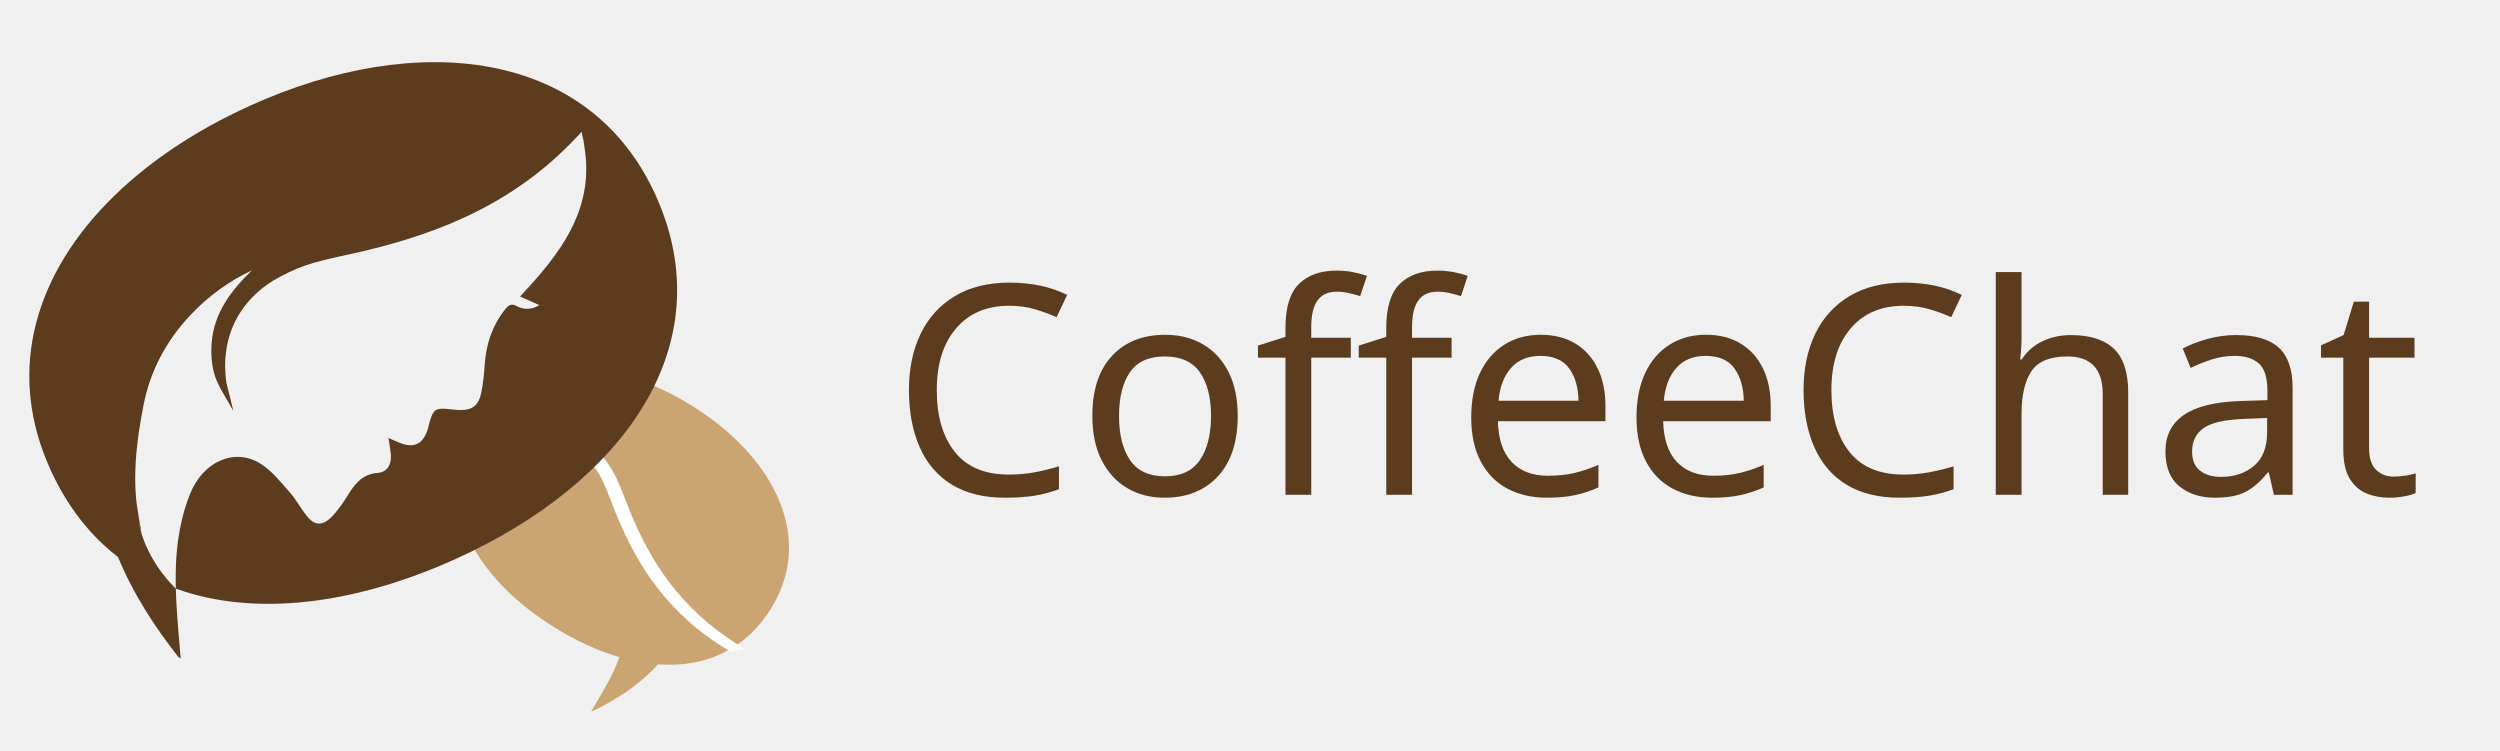
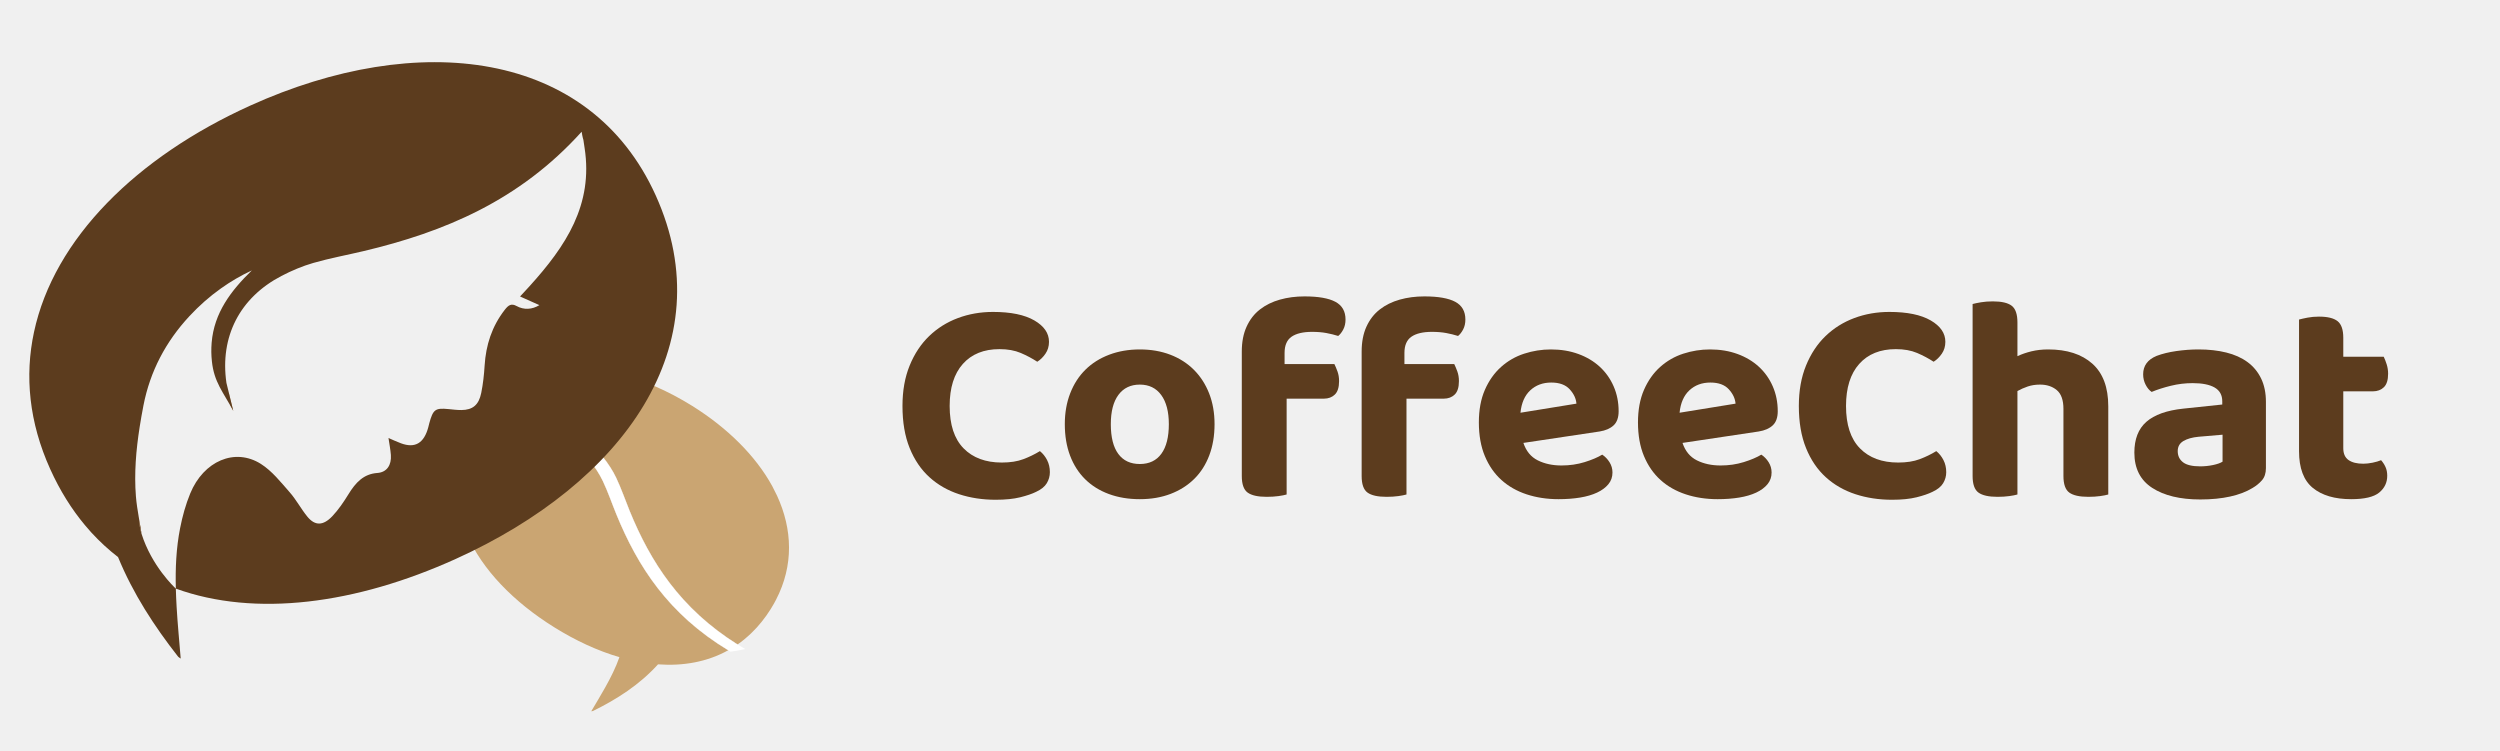
<svg xmlns="http://www.w3.org/2000/svg" version="1.1" id="Layer_1" x="0px" y="0px" width="1225.114px" height="367.989px" viewBox="0 0 1225.114 367.989" enable-background="new 0 0 1225.114 367.989" xml:space="preserve">
-   <text transform="matrix(1 0 0 1 436.6543 242.4639)" fill="#5C3C1E" font-family="'BalooTamma2-Bold'" font-size="143.598">CoffeeChat</text>
+   <g>
+     <path fill="#5C3C1E" d="M514.054,167.506c0,2.203-0.574,4.142-1.724,5.815c-1.148,1.677-2.49,2.993-4.021,3.949   c-2.49-1.627-5.194-3.062-8.113-4.308c-2.921-1.243-6.39-1.867-10.411-1.867c-7.66,0-13.642,2.419-17.949,7.252   c-4.309,4.835-6.462,11.703-6.462,20.606c0,9.189,2.272,16.107,6.82,20.75c4.546,4.644,10.793,6.964,18.74,6.964   c4.114,0,7.633-0.55,10.554-1.651c2.919-1.1,5.623-2.416,8.113-3.949c1.437,1.149,2.607,2.61,3.519,4.38   c0.908,1.772,1.364,3.759,1.364,5.96c0,1.916-0.503,3.711-1.508,5.385c-1.005,1.676-2.753,3.087-5.241,4.236   c-1.916,0.958-4.501,1.842-7.755,2.656c-3.255,0.812-7.276,1.221-12.062,1.221c-6.415,0-12.399-0.911-17.95-2.729   c-5.553-1.817-10.389-4.595-14.503-8.329c-4.117-3.733-7.349-8.494-9.693-14.288c-2.347-5.791-3.518-12.658-3.518-20.605   c0-7.468,1.171-14.073,3.518-19.816c2.345-5.744,5.528-10.555,9.55-14.432c4.021-3.878,8.71-6.821,14.072-8.832   c5.36-2.01,11.104-3.015,17.231-3.015c8.71,0,15.46,1.389,20.248,4.164C511.659,159.801,514.054,163.295,514.054,167.506z" />
+     <path fill="#5C3C1E" d="M595.185,207.856c0,5.65-0.861,10.748-2.585,15.294c-1.723,4.548-4.188,8.4-7.396,11.56   c-3.208,3.159-7.061,5.6-11.56,7.323c-4.501,1.723-9.526,2.585-15.077,2.585c-5.554,0-10.604-0.84-15.149-2.514   c-4.549-1.674-8.426-4.092-11.632-7.251c-3.208-3.159-5.672-7.012-7.396-11.56c-1.723-4.546-2.585-9.693-2.585-15.438   c0-5.551,0.885-10.602,2.657-15.149c1.771-4.546,4.259-8.4,7.467-11.56c3.206-3.159,7.084-5.6,11.632-7.323   c4.546-1.724,9.549-2.585,15.006-2.585c5.456,0,10.433,0.861,14.934,2.585c4.499,1.724,8.352,4.189,11.56,7.396   c3.207,3.208,5.695,7.061,7.468,11.56C594.298,197.28,595.185,202.306,595.185,207.856z M558.567,188.471   c-4.501,0-7.994,1.677-10.482,5.026c-2.491,3.353-3.734,8.138-3.734,14.359c0,6.415,1.221,11.272,3.662,14.575   s5.959,4.954,10.555,4.954c4.595,0,8.113-1.674,10.554-5.025c2.441-3.35,3.662-8.186,3.662-14.504   c0-6.125-1.245-10.889-3.733-14.287C566.56,190.172,563.065,188.471,558.567,188.471z" />
+     <path fill="#5C3C1E" d="M629.503,178.419h24.411c0.479,0.958,0.98,2.154,1.508,3.59c0.525,1.437,0.79,3.016,0.79,4.739   c0,3.064-0.695,5.266-2.082,6.605c-1.389,1.342-3.184,2.011-5.385,2.011h-18.237v46.956c-0.958,0.287-2.297,0.55-4.021,0.79   c-1.723,0.237-3.64,0.358-5.744,0.358c-4.308,0-7.42-0.695-9.334-2.082c-1.916-1.387-2.871-4.093-2.871-8.113v-61.029   c0-4.688,0.789-8.759,2.369-12.205c1.579-3.446,3.756-6.247,6.533-8.4c2.775-2.154,6.031-3.756,9.765-4.811   c3.733-1.053,7.755-1.58,12.062-1.58c6.796,0,11.847,0.887,15.149,2.657c3.303,1.772,4.954,4.666,4.954,8.688   c0,1.819-0.358,3.424-1.077,4.811c-0.718,1.389-1.557,2.466-2.513,3.23c-1.819-0.574-3.758-1.052-5.815-1.436   c-2.06-0.382-4.38-0.574-6.965-0.574c-4.404,0-7.754,0.789-10.052,2.369c-2.298,1.579-3.446,4.236-3.446,7.97V178.419z    M688.234,178.419h24.411c0.479,0.958,0.98,2.154,1.508,3.59c0.525,1.437,0.79,3.016,0.79,4.739c0,3.064-0.695,5.266-2.082,6.605   c-1.389,1.342-3.184,2.011-5.385,2.011h-18.237v46.956c-0.958,0.287-2.297,0.55-4.021,0.79c-1.723,0.237-3.64,0.358-5.744,0.358   c-4.308,0-7.42-0.695-9.334-2.082c-1.916-1.387-2.871-4.093-2.871-8.113v-61.029c0-4.688,0.789-8.759,2.369-12.205   c1.579-3.446,3.756-6.247,6.533-8.4c2.775-2.154,6.031-3.756,9.765-4.811c3.733-1.053,7.755-1.58,12.062-1.58   c6.796,0,11.847,0.887,15.149,2.657c3.303,1.772,4.954,4.666,4.954,8.688c0,1.819-0.358,3.424-1.077,4.811   c-0.718,1.389-1.557,2.466-2.513,3.23c-1.819-0.574-3.758-1.052-5.815-1.436c-2.06-0.382-4.38-0.574-6.965-0.574   c-4.404,0-7.754,0.789-10.052,2.369c-2.298,1.579-3.446,4.236-3.446,7.97V178.419z" />
+     <path fill="#5C3C1E" d="M746.533,217.047c1.34,4.021,3.685,6.87,7.036,8.544c3.351,1.677,7.228,2.514,11.632,2.514   c4.021,0,7.802-0.55,11.344-1.651c3.541-1.1,6.413-2.32,8.616-3.662c1.436,0.958,2.632,2.203,3.59,3.733   c0.956,1.532,1.437,3.209,1.437,5.026c0,2.203-0.671,4.117-2.011,5.743c-1.342,1.629-3.184,2.993-5.528,4.093   c-2.348,1.1-5.123,1.914-8.329,2.441c-3.208,0.525-6.727,0.79-10.555,0.79c-5.649,0-10.866-0.79-15.651-2.37   c-4.788-1.579-8.903-3.924-12.35-7.036c-3.446-3.109-6.152-7.012-8.113-11.703c-1.963-4.689-2.944-10.195-2.944-16.514   c0-6.125,0.981-11.438,2.944-15.939c1.961-4.498,4.595-8.232,7.897-11.2c3.303-2.967,7.084-5.145,11.345-6.534   c4.259-1.387,8.638-2.082,13.139-2.082c4.883,0,9.356,0.743,13.427,2.226c4.067,1.485,7.562,3.567,10.482,6.247   c2.919,2.681,5.192,5.888,6.821,9.621c1.626,3.733,2.44,7.804,2.44,12.205c0,3.065-0.814,5.363-2.44,6.894   c-1.629,1.532-3.927,2.537-6.893,3.015L746.533,217.047z M760.175,187.466c-4.117,0-7.538,1.271-10.267,3.806   c-2.729,2.537-4.333,6.199-4.811,10.985l27.427-4.452c-0.192-2.488-1.292-4.833-3.303-7.036   C767.212,188.567,764.196,187.466,760.175,187.466z" />
+     <path fill="#5C3C1E" d="M824.507,217.047c1.34,4.021,3.685,6.87,7.036,8.544c3.351,1.677,7.228,2.514,11.632,2.514   c4.021,0,7.802-0.55,11.344-1.651c3.541-1.1,6.413-2.32,8.616-3.662c1.436,0.958,2.632,2.203,3.59,3.733   c0.956,1.532,1.437,3.209,1.437,5.026c0,2.203-0.671,4.117-2.011,5.743c-1.342,1.629-3.184,2.993-5.528,4.093   c-2.348,1.1-5.123,1.914-8.329,2.441c-3.208,0.525-6.727,0.79-10.555,0.79c-5.649,0-10.866-0.79-15.651-2.37   c-4.788-1.579-8.903-3.924-12.35-7.036c-3.446-3.109-6.152-7.012-8.113-11.703c-1.963-4.689-2.944-10.195-2.944-16.514   c0-6.125,0.981-11.438,2.944-15.939c1.961-4.498,4.595-8.232,7.897-11.2c3.303-2.967,7.084-5.145,11.345-6.534   c4.259-1.387,8.638-2.082,13.139-2.082c4.883,0,9.356,0.743,13.427,2.226c4.067,1.485,7.562,3.567,10.482,6.247   c2.919,2.681,5.192,5.888,6.821,9.621c1.626,3.733,2.44,7.804,2.44,12.205c0,3.065-0.814,5.363-2.44,6.894   c-1.629,1.532-3.927,2.537-6.893,3.015L824.507,217.047z M838.148,187.466c-4.117,0-7.538,1.271-10.267,3.806   c-2.729,2.537-4.333,6.199-4.811,10.985l27.427-4.452c-0.192-2.488-1.292-4.833-3.303-7.036   C845.186,188.567,842.17,187.466,838.148,187.466z" />
+     <path fill="#5C3C1E" d="M953.313,167.506c0,2.203-0.574,4.142-1.724,5.815c-1.148,1.677-2.49,2.993-4.021,3.949   c-2.49-1.627-5.194-3.062-8.113-4.308c-2.921-1.243-6.39-1.867-10.411-1.867c-7.66,0-13.642,2.419-17.949,7.252   c-4.309,4.835-6.462,11.703-6.462,20.606c0,9.189,2.272,16.107,6.82,20.75c4.546,4.644,10.793,6.964,18.74,6.964   c4.114,0,7.633-0.55,10.554-1.651c2.919-1.1,5.623-2.416,8.113-3.949c1.437,1.149,2.607,2.61,3.519,4.38   c0.908,1.772,1.364,3.759,1.364,5.96c0,1.916-0.503,3.711-1.508,5.385c-1.005,1.676-2.753,3.087-5.241,4.236   c-1.916,0.958-4.501,1.842-7.755,2.656c-3.255,0.812-7.276,1.221-12.062,1.221c-6.415,0-12.399-0.911-17.95-2.729   c-5.553-1.817-10.389-4.595-14.503-8.329c-4.117-3.733-7.349-8.494-9.693-14.288c-2.347-5.791-3.518-12.658-3.518-20.605   c0-7.468,1.171-14.073,3.518-19.816c2.345-5.744,5.528-10.555,9.55-14.432c4.021-3.878,8.71-6.821,14.072-8.832   c5.36-2.01,11.104-3.015,17.231-3.015c8.71,0,15.46,1.389,20.248,4.164C950.919,159.801,953.313,163.295,953.313,167.506z" />
+     <path fill="#5C3C1E" d="M984.615,243.11c-1.723,0.237-3.64,0.358-5.744,0.358c-4.308,0-7.42-0.695-9.334-2.082   c-1.916-1.387-2.871-4.093-2.871-8.113v-84.292c1.052-0.287,2.44-0.574,4.164-0.861c1.723-0.287,3.637-0.431,5.744-0.431   c4.308,0,7.395,0.718,9.262,2.154c1.866,1.436,2.8,4.164,2.8,8.185v16.514c2.011-0.956,4.283-1.745,6.821-2.369   c2.535-0.621,5.288-0.934,8.257-0.934c9.19,0,16.393,2.322,21.611,6.965c5.217,4.645,7.826,11.608,7.826,20.894v43.223   c-0.958,0.287-2.298,0.55-4.021,0.79c-1.724,0.237-3.64,0.358-5.744,0.358c-4.308,0-7.42-0.695-9.334-2.082   c-1.916-1.387-2.872-4.093-2.872-8.113V200.39c0-4.308-1.077-7.37-3.23-9.19c-2.154-1.817-4.907-2.729-8.257-2.729   c-2.204,0-4.214,0.312-6.031,0.934c-1.819,0.624-3.496,1.364-5.026,2.226v50.69C987.678,242.607,986.339,242.87,984.615,243.11z" />
+     <path fill="#5C3C1E" d="M1077.379,171.239c4.977,0,9.5,0.503,13.57,1.508c4.067,1.005,7.538,2.562,10.41,4.667   c2.872,2.106,5.098,4.788,6.678,8.042c1.579,3.255,2.369,7.085,2.369,11.487v32.453c0,2.49-0.646,4.477-1.938,5.959   c-1.292,1.485-2.85,2.753-4.667,3.806c-2.969,1.819-6.605,3.209-10.913,4.164c-4.309,0.956-9.19,1.437-14.647,1.437   c-9.861,0-17.712-1.892-23.55-5.673c-5.841-3.78-8.76-9.549-8.76-17.303c0-6.605,1.961-11.632,5.888-15.078   c3.925-3.446,9.955-5.601,18.094-6.462l19.099-2.011v-1.579c0-3.062-1.246-5.313-3.734-6.749c-2.49-1.437-6.08-2.154-10.77-2.154   c-3.64,0-7.204,0.431-10.698,1.293c-3.495,0.861-6.63,1.866-9.405,3.016c-1.148-0.766-2.132-1.939-2.943-3.519   c-0.814-1.58-1.221-3.278-1.221-5.098c0-4.212,2.201-7.228,6.605-9.047c2.775-1.052,6.006-1.842,9.692-2.369   C1070.222,171.504,1073.836,171.239,1077.379,171.239z M1078.24,228.535c2.104,0,4.188-0.216,6.247-0.646   c2.058-0.431,3.612-0.98,4.667-1.651v-13.211l-11.775,1.005c-3.064,0.287-5.528,0.983-7.396,2.082   c-1.866,1.103-2.8,2.754-2.8,4.954c0,2.298,0.861,4.117,2.585,5.457C1071.491,227.866,1074.314,228.535,1078.24,228.535z" />
+     <path fill="#5C3C1E" d="M1150.899,225.447c1.724,1.198,4.115,1.795,7.18,1.795c1.437,0,2.967-0.166,4.596-0.502   c1.626-0.335,3.016-0.741,4.164-1.221c0.861,0.958,1.579,2.06,2.154,3.303c0.574,1.245,0.861,2.681,0.861,4.308   c0,3.353-1.317,6.104-3.949,8.257c-2.634,2.154-7.204,3.231-13.714,3.231c-8.041,0-14.312-1.845-18.811-5.529   c-4.501-3.684-6.749-9.692-6.749-18.021v-64.475c1.052-0.287,2.44-0.597,4.164-0.934c1.723-0.334,3.59-0.503,5.601-0.503   c4.211,0,7.251,0.743,9.118,2.226c1.866,1.485,2.8,4.189,2.8,8.113v9.334h19.816c0.479,0.958,0.956,2.179,1.437,3.662   c0.478,1.485,0.718,3.04,0.718,4.667c0,3.064-0.695,5.266-2.082,6.605c-1.389,1.342-3.184,2.01-5.385,2.01h-14.504v27.858   C1148.314,222.313,1149.176,224.252,1150.899,225.447z" />
+   </g>
  <path fill-rule="evenodd" clip-rule="evenodd" fill="#CAA572" d="M380.266,293.945c-0.592,1.17-1.242,2.31-1.963,3.478  c-0.16,0.318-0.361,0.636-0.562,0.953c-2.857,4.574-6.075,8.541-9.582,11.903c-0.505,0.491-0.98,0.953-1.501,1.386  c-0.647,0.605-1.298,1.169-1.978,1.702c-1.052,0.866-2.135,1.673-3.245,2.438c-28.094-17.604-42.666-40.53-52.839-65.377  c-2.223-5.455-4.1-10.981-6.652-16.364c-1.659-3.491-3.91-6.896-6.465-10.101c-10.388-13.014-27.113-17.979-45.755-13.765  c-2.553,0.577,28.83,2.424,39.22,15.438c2.553,3.205,4.805,6.623,6.463,10.101c2.555,5.383,4.416,10.924,6.652,16.378  c10.418,25.409,25.41,48.813,54.787,66.547c-10.186,5.671-21.933,7.806-34.385,6.896c-9.176,10.115-20.171,17.1-31.874,22.856  c-0.2,0.101-0.461,0.072-0.851,0.145c2.382-4.04,4.717-7.864,6.911-11.804c2.627-4.718,5.078-9.537,6.897-14.717  c-10.649-3.103-21.485-8.109-32.046-14.704c-39.97-24.977-61.137-63.171-38.499-99.431c18.744-29.969,53.504-33.519,88.062-18.57  c6.088,2.64,12.191,5.858,18.195,9.595c17.4,10.88,31.095,24.53,39.203,39.334c0.822,1.544,1.602,3.089,2.322,4.631  C388.375,259.389,389.023,277.093,380.266,293.945z" />
  <path fill="#C69C6D" d="M361.435,315.806c-1.485,1.039-3.017,2.006-4.589,2.857c-29.377-17.733-44.369-41.138-54.787-66.547  c-2.236-5.454-4.098-10.995-6.652-16.378c-1.658-3.478-3.91-6.896-6.463-10.101c-10.39-13.015-41.772-14.861-39.22-15.438  c18.642-4.214,35.367,0.751,45.755,13.765c2.555,3.205,4.806,6.609,6.465,10.101c2.553,5.383,4.43,10.909,6.652,16.364  C318.769,275.275,333.341,298.202,361.435,315.806z" />
  <path fill-rule="evenodd" clip-rule="evenodd" fill="#FFFFFF" d="M365.172,318.071c-2.453,0.562-4.848,0.995-7.186,1.284  c-0.375-0.23-0.766-0.446-1.141-0.692c-29.377-17.733-44.369-41.138-54.787-66.547c-2.236-5.454-4.098-10.995-6.652-16.378  c-1.658-3.478-3.91-6.896-6.463-10.101c-10.39-13.015-41.772-14.861-39.22-15.438c18.642-4.214,35.367,0.751,45.755,13.765  c2.555,3.205,4.806,6.609,6.465,10.101c2.553,5.383,4.43,10.909,6.652,16.364c10.173,24.847,24.745,47.773,52.839,65.377  C362.647,316.571,363.902,317.32,365.172,318.071z" />
  <path fill="#C69C6D" d="M114.307,201.339c-0.461-0.864-0.952-1.789-1.443-2.77c-0.159-1.024-0.316-2.034-0.462-3.03  c-0.173-1.155-0.303-2.295-0.388-3.435" />
  <path fill="#5C3C1E" d="M114.307,201.339c-4.964-9.263-9.436-14.082-10.475-24.355c-0.318-2.915-0.375-5.931-0.115-9.062  c1.197-14.645,9.508-25.524,19.693-35.409c-5.323,2.482-10.387,5.426-15.164,8.845c-5.51,3.91-10.647,8.442-15.424,13.578  c-11.616,12.51-19.264,27.041-22.523,43.749c-0.679,3.492-1.3,6.998-1.848,10.489c-1.789,11.4-2.741,22.771-1.846,34.054  c0.272,3.404,0.808,6.753,1.398,10.216c0.059,0.375,0.13,0.75,0.188,1.14c0.116,2.452,0.477,4.806,1.154,6.955  c5.022,15.915,16.104,26.246,16.796,26.881c0.015,0.016,0.015,0.016,0.028,0.029c0.072,3.029,0.217,6.031,0.389,9.047  c0.477,8.326,1.3,16.579,1.992,25.223c-0.592-0.433-1.023-0.606-1.284-0.939c-11.701-14.962-22.062-30.849-29.42-48.783  c-1.142-0.881-2.267-1.775-3.362-2.713c-2.251-1.892-4.432-3.896-6.537-6.003c-2.193-2.179-4.285-4.473-6.29-6.896l-0.017-0.015  c-6.564-7.851-12.278-16.969-17.011-27.443c-10.433-23.059-12.568-45.756-7.966-67.197c9.799-45.784,50.258-85.781,106.055-111.019  c81.93-37.067,166.209-27.603,198.603,44.024c33.316,73.646-16.161,141.159-98.089,178.214  c-48.857,22.104-98.132,28.613-137.062,14.501c-0.259-9.841,0.144-19.738,2.106-29.695c1.112-5.713,2.713-11.499,4.948-16.939  c6.523-15.887,21.905-22.539,34.631-14.472c5.44,3.448,9.711,8.902,14.098,13.88c3.247,3.681,5.599,8.238,8.73,12.035  c3.708,4.458,7.646,4.443,12.148-0.274c3.03-3.189,5.599-6.998,7.936-10.793c3.521-5.729,7.416-9.942,14.185-10.419  c4.646-0.332,6.955-3.896,6.595-8.815c-0.203-2.729-0.752-5.369-1.17-8.312c1.963,0.837,3.998,1.804,6.104,2.583  c6.897,2.583,11.312-0.028,13.404-7.878c0.157-0.634,0.303-1.27,0.477-1.903c1.875-6.826,2.913-7.592,9.35-6.985  c2.12,0.203,4.243,0.491,6.378,0.477c5.54-0.043,8.541-2.468,9.738-8.383c0.896-4.458,1.386-8.99,1.66-13.462  c0.635-9.957,3.521-19.133,9.913-27.33c1.76-2.25,3.175-3.217,5.728-1.804c3.623,2.007,7.647,1.746,11.197-0.433  c-2.928-1.313-6.061-2.713-9.479-4.241c0.591-0.636,1.198-1.27,1.774-1.905c1.011-1.082,2.006-2.164,2.988-3.247  c17.631-19.493,31.18-39.766,26.866-67.644l-0.592-3.973c0,0-0.391-0.991-0.852-3.963c-30.575,33.895-67.499,49.131-106.732,58.466  c-8.254,1.963-16.563,3.478-24.759,5.83c-5.312,1.53-10.607,3.766-15.644,6.394c-20.46,10.662-30.199,29.809-26.938,52.362" />
  <path fill="#754C24" d="M69.346,261.538c-0.678-2.149-1.038-4.503-1.154-6.955C68.566,256.834,68.971,259.128,69.346,261.538z" />
  <path fill-rule="evenodd" clip-rule="evenodd" fill="#754C24" d="M69.346,261.538c-0.678-2.149-1.038-4.503-1.154-6.955  C68.566,256.834,68.971,259.128,69.346,261.538z" />
</svg>
